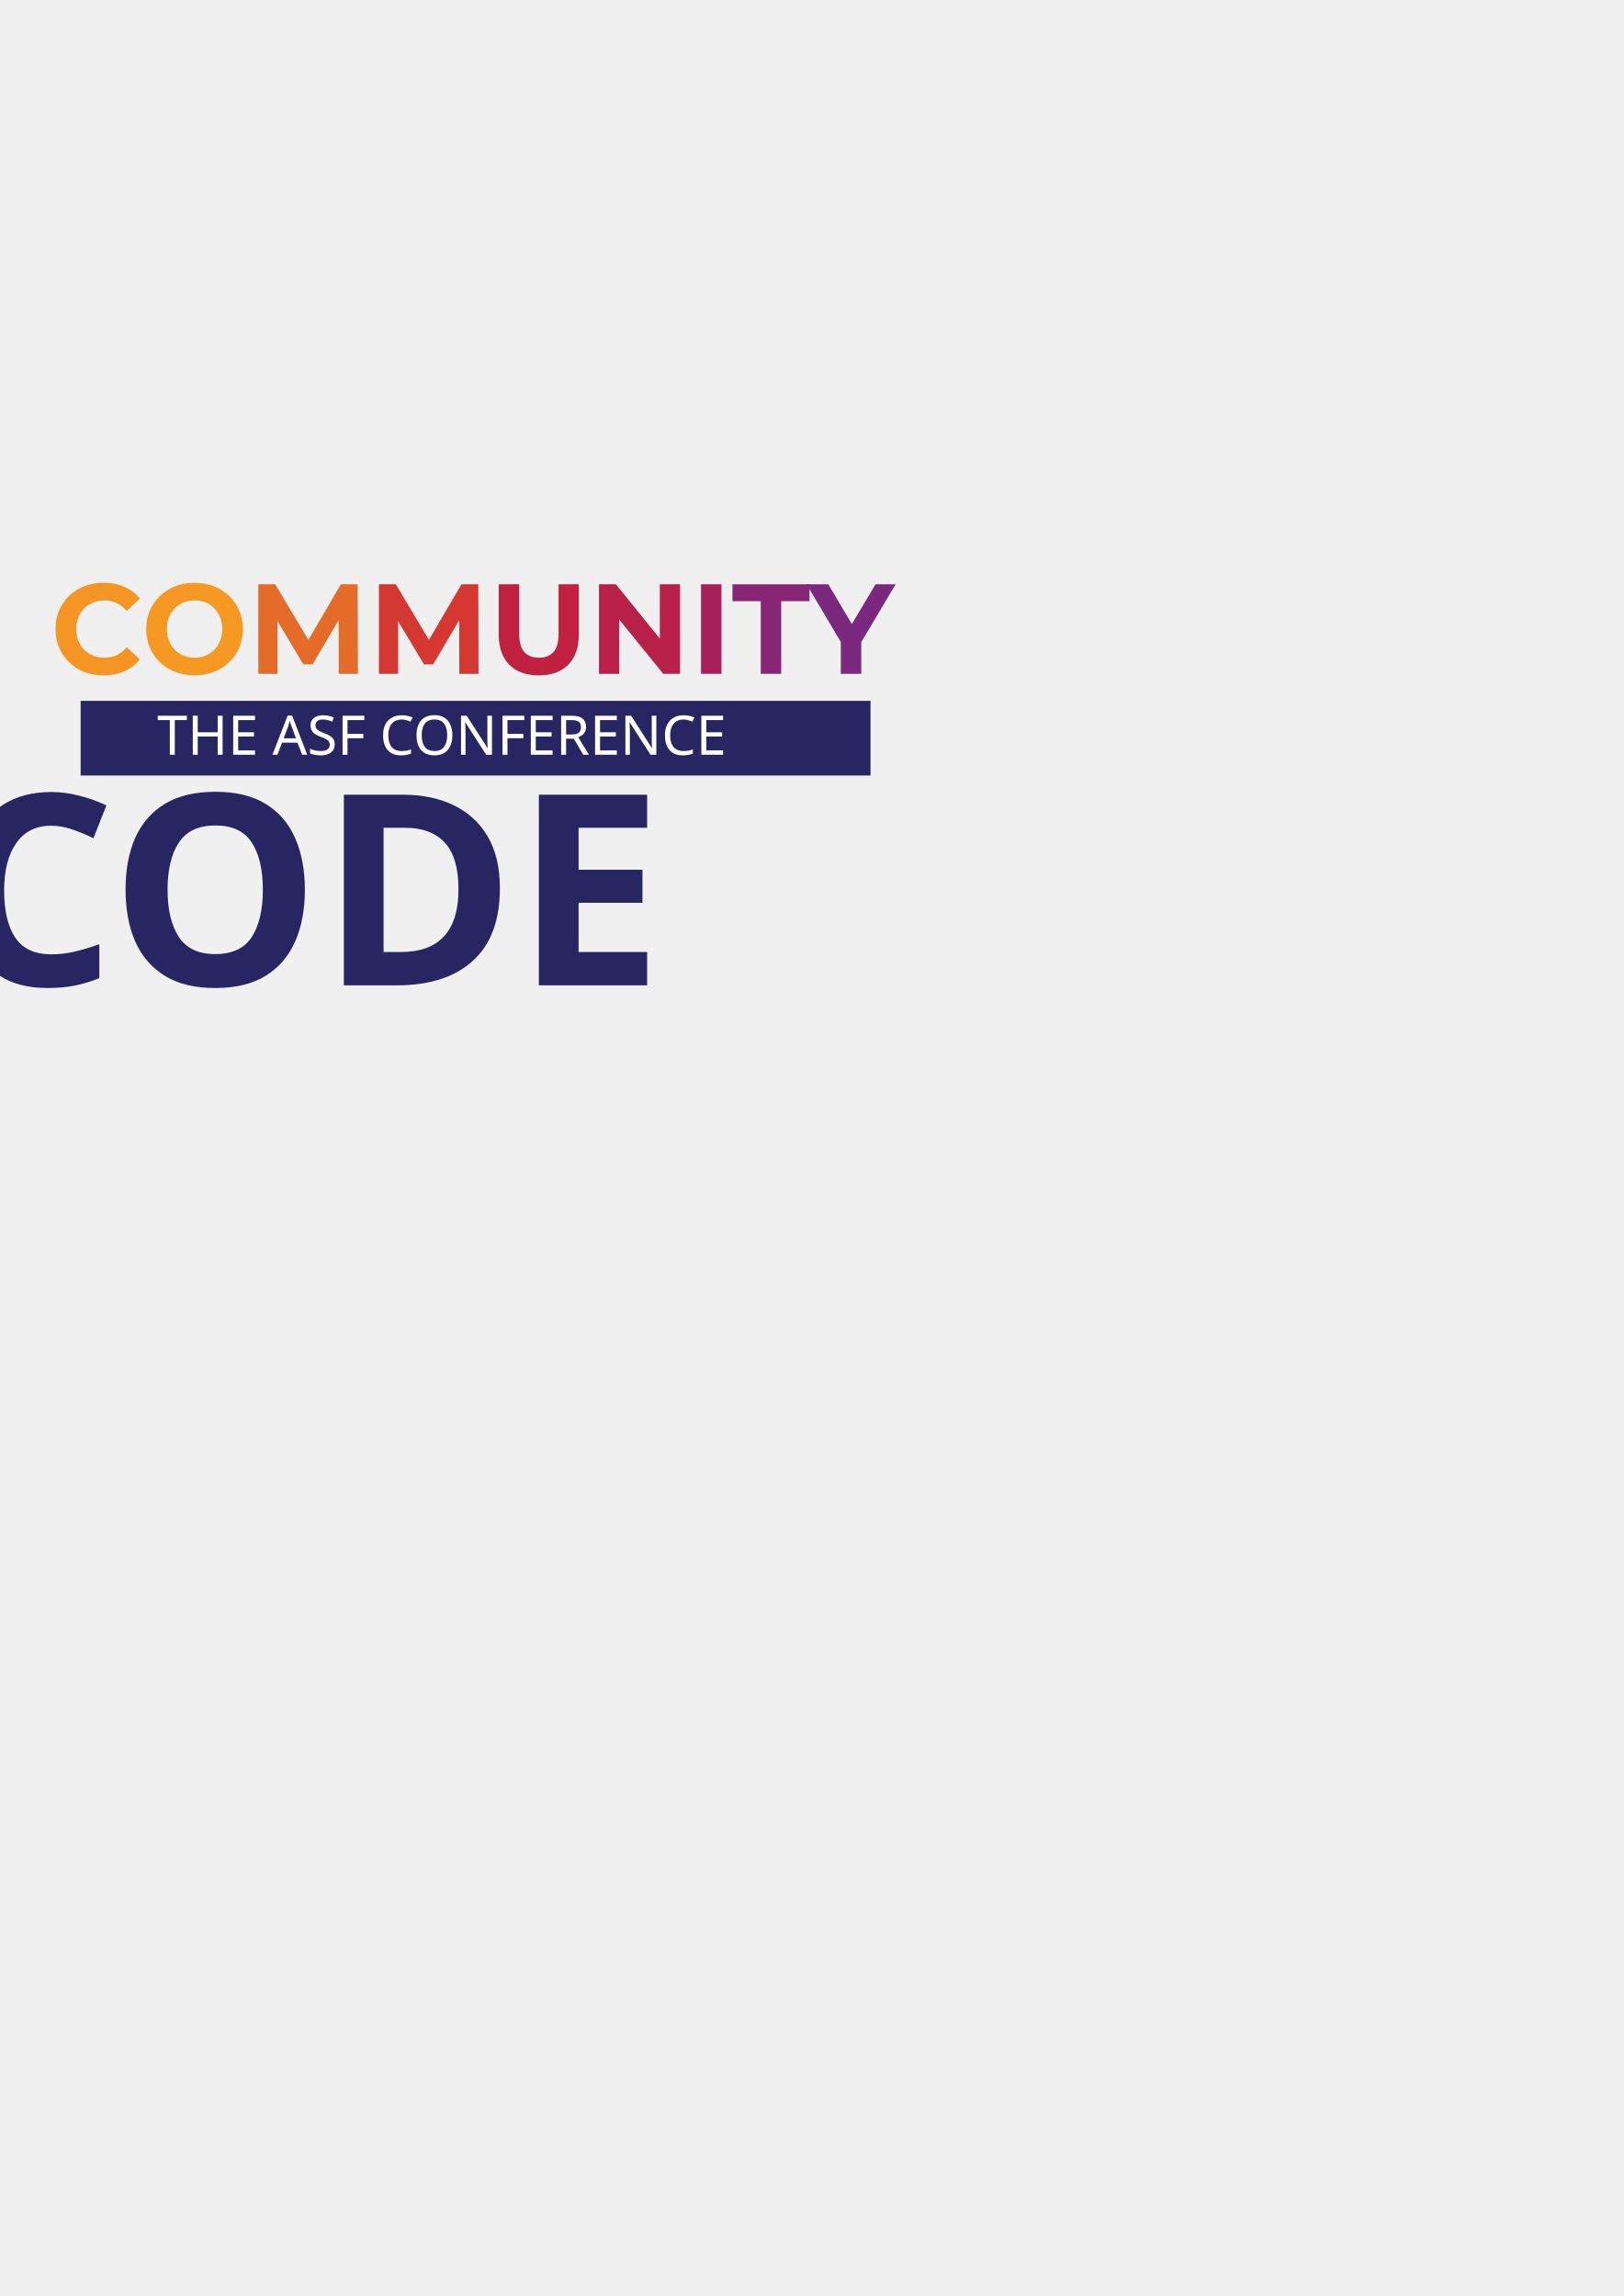
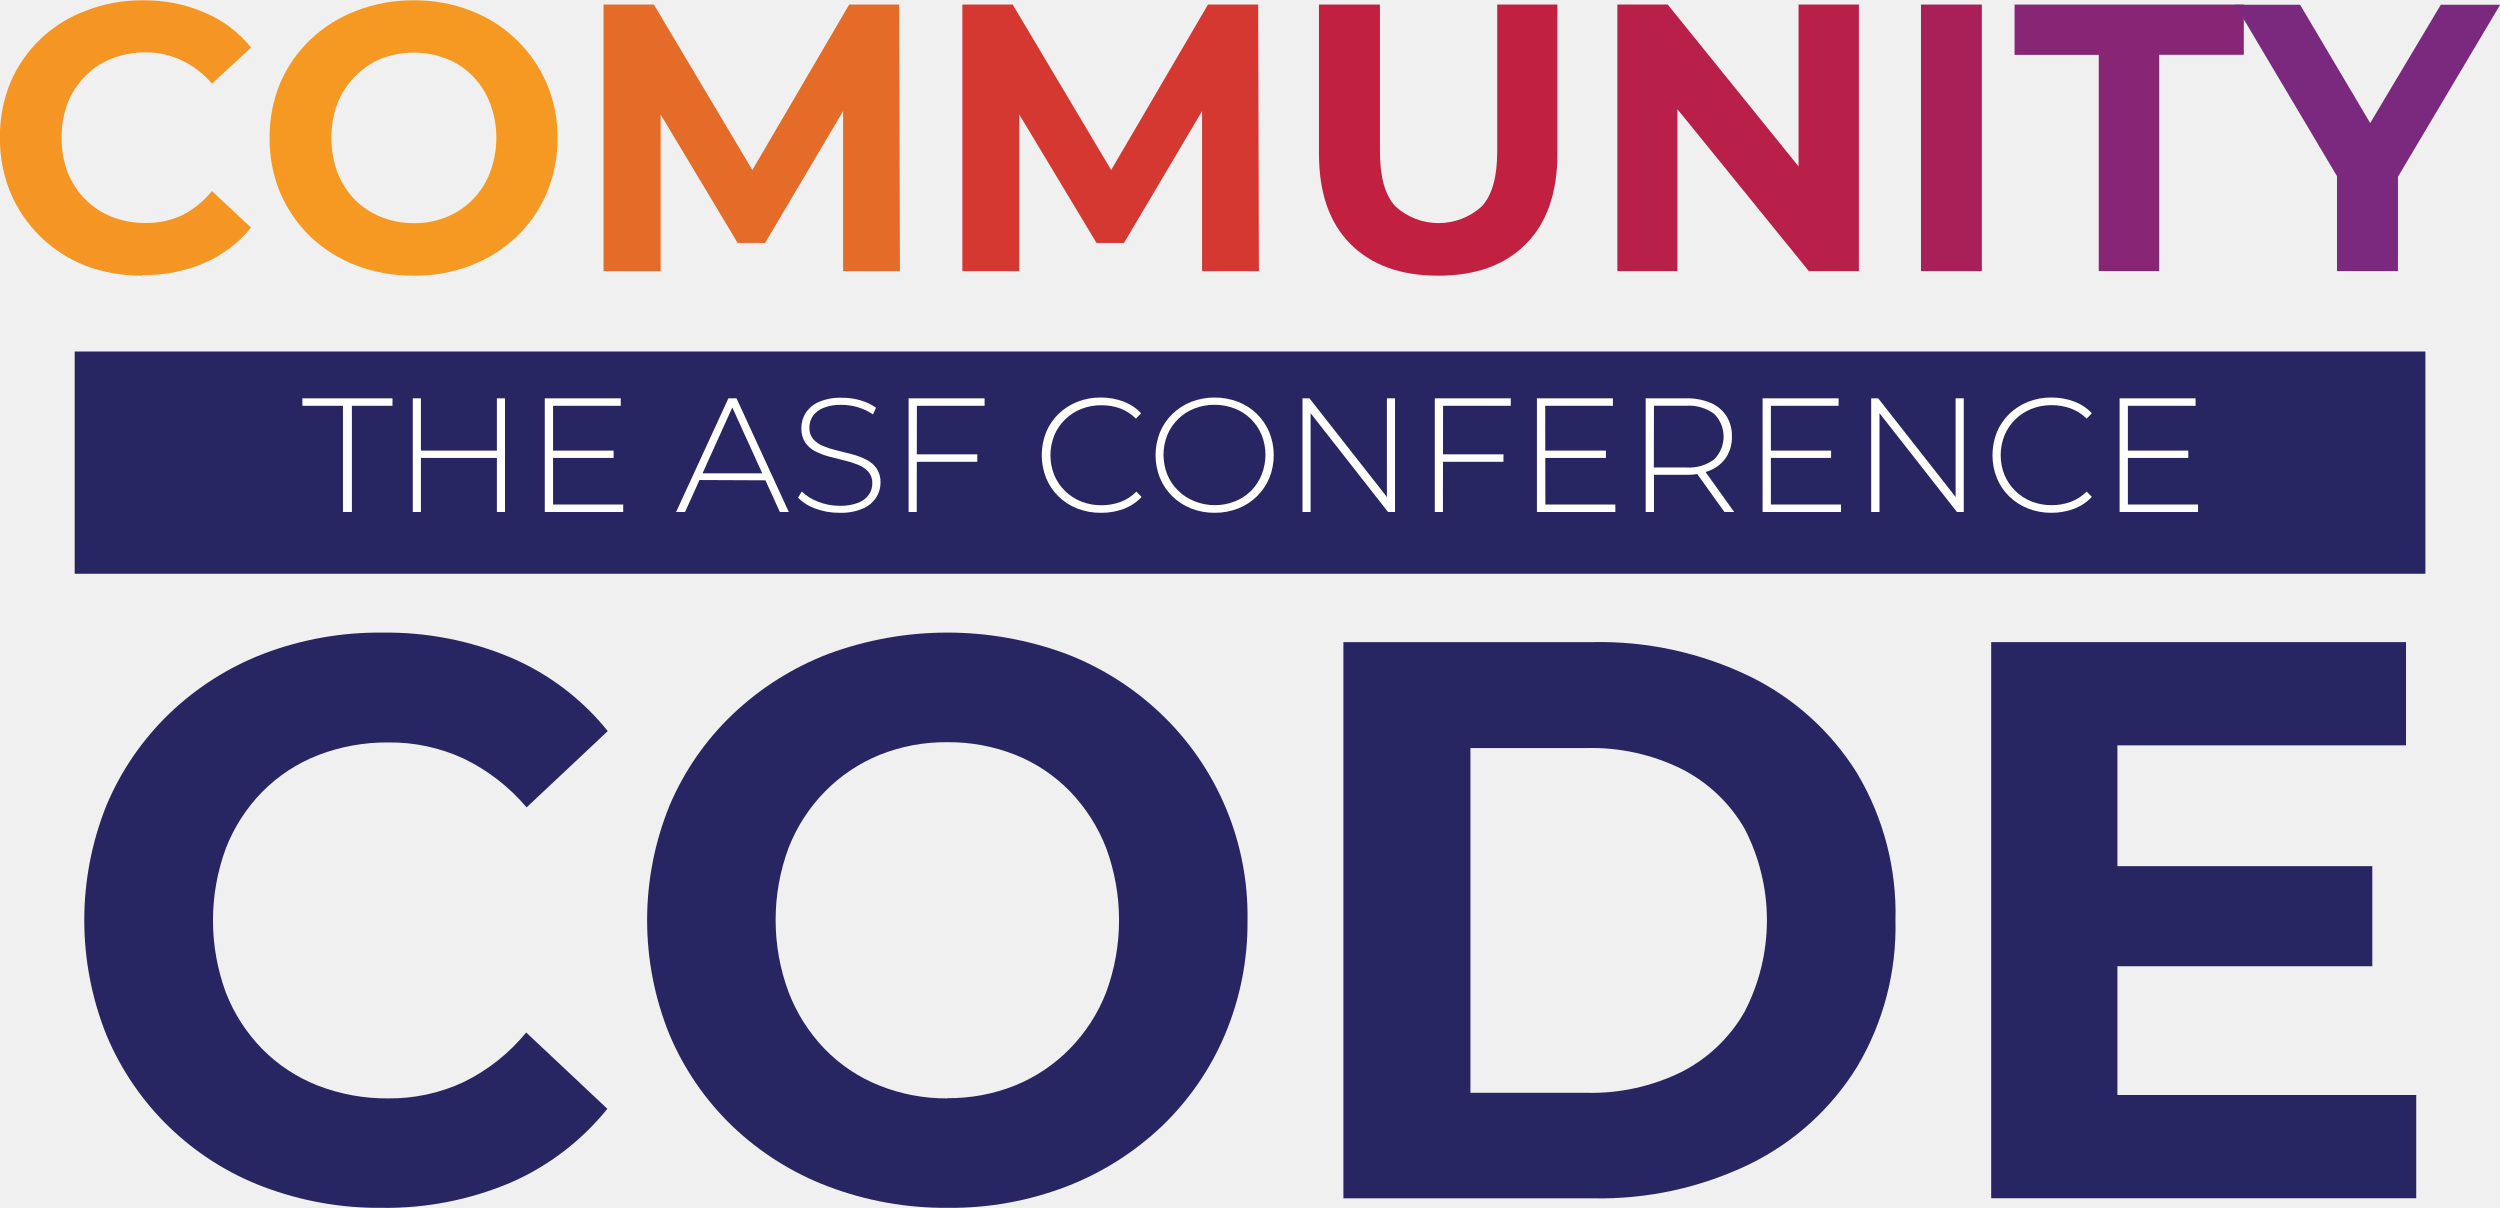
- <svg xmlns="http://www.w3.org/2000/svg" width="210mm" height="297mm" viewBox="0 0 210 297" version="1.1" id="svg5">
-   <defs id="defs2">
-     <linearGradient id="paint0_linear" x1="67.799" y1="16.09" x2="104.897" y2="5.775" gradientUnits="userSpaceOnUse">
-       <stop stop-color="#F69923" id="stop4946" />
-       <stop offset="0.312" stop-color="#F79A23" id="stop4948" />
-       <stop offset="0.838" stop-color="#E97826" id="stop4950" />
-     </linearGradient>
-     <clipPath clipPathUnits="userSpaceOnUse" id="clipPath6091">
-       <g id="g6095">
-         <rect width="437" height="177.24" fill="#ffffff" id="rect6093" x="1" y="1" />
-       </g>
-     </clipPath>
-     <clipPath clipPathUnits="userSpaceOnUse" id="clipPath6085">
-       <g id="g6089">
-         <rect width="437" height="177.24" fill="#ffffff" id="rect6087" x="1" y="1" />
-       </g>
-     </clipPath>
-     <clipPath clipPathUnits="userSpaceOnUse" id="clipPath6079">
-       <g id="g6083">
-         <rect width="437" height="177.24" fill="#ffffff" id="rect6081" x="1" y="1" />
-       </g>
-     </clipPath>
-     <clipPath clipPathUnits="userSpaceOnUse" id="clipPath6073">
-       <g id="g6077">
-         <rect width="437" height="177.24" fill="#ffffff" id="rect6075" x="1" y="1" />
-       </g>
-     </clipPath>
-     <clipPath clipPathUnits="userSpaceOnUse" id="clipPath6067">
-       <g id="g6071">
-         <rect width="437" height="177.24" fill="#ffffff" id="rect6069" x="1" y="1" />
-       </g>
-     </clipPath>
-     <linearGradient id="paint1_linear" x1="-13.402" y1="182.587" x2="62.053" y2="20.77" gradientUnits="userSpaceOnUse">
-       <stop offset="0.323" stop-color="#9E2064" id="stop4953" />
-       <stop offset="0.63" stop-color="#C92037" id="stop4955" />
-       <stop offset="0.751" stop-color="#CD2335" id="stop4957" />
-       <stop offset="1" stop-color="#E97826" id="stop4959" />
-     </linearGradient>
-     <clipPath clipPathUnits="userSpaceOnUse" id="clipPath6061">
-       <g id="g6065">
-         <rect width="437" height="177.24" fill="#ffffff" id="rect6063" x="1" y="1" />
-       </g>
-     </clipPath>
-     <linearGradient id="paint2_linear" x1="11.937" y1="170.622" x2="56.901" y2="74.194" gradientUnits="userSpaceOnUse">
-       <stop stop-color="#282662" id="stop4962" />
-       <stop offset="0.095" stop-color="#662E8D" id="stop4964" />
-       <stop offset="0.788" stop-color="#9F2064" id="stop4966" />
-       <stop offset="0.949" stop-color="#CD2032" id="stop4968" />
-     </linearGradient>
-     <clipPath clipPathUnits="userSpaceOnUse" id="clipPath6055">
-       <g id="g6059">
-         <rect width="437" height="177.24" fill="#ffffff" id="rect6057" x="1" y="1" />
-       </g>
-     </clipPath>
-     <linearGradient id="paint3_linear" x1="-10.671" y1="172.796" x2="64.783" y2="10.978" gradientUnits="userSpaceOnUse">
-       <stop offset="0.323" stop-color="#9E2064" id="stop4971" />
-       <stop offset="0.63" stop-color="#C92037" id="stop4973" />
-       <stop offset="0.751" stop-color="#CD2335" id="stop4975" />
-       <stop offset="1" stop-color="#E97826" id="stop4977" />
-     </linearGradient>
-     <clipPath clipPathUnits="userSpaceOnUse" id="clipPath6049">
-       <g id="g6053">
-         <rect width="437" height="177.24" fill="#ffffff" id="rect6051" x="1" y="1" />
-       </g>
-     </clipPath>
-     <linearGradient id="paint4_linear" x1="-2.979" y1="162.015" x2="36.674" y2="76.975" gradientUnits="userSpaceOnUse">
-       <stop stop-color="#282662" id="stop4980" />
-       <stop offset="0.095" stop-color="#662E8D" id="stop4982" />
-       <stop offset="0.788" stop-color="#9F2064" id="stop4984" />
-       <stop offset="0.949" stop-color="#CD2032" id="stop4986" />
-     </linearGradient>
-     <clipPath clipPathUnits="userSpaceOnUse" id="clipPath6043">
-       <g id="g6047">
-         <rect width="437" height="177.24" fill="#ffffff" id="rect6045" x="1" y="1" />
-       </g>
-     </clipPath>
-     <linearGradient id="paint5_linear" x1="6.076" y1="180.605" x2="81.531" y2="18.788" gradientUnits="userSpaceOnUse">
-       <stop offset="0.323" stop-color="#9E2064" id="stop4989" />
-       <stop offset="0.63" stop-color="#C92037" id="stop4991" />
-       <stop offset="0.751" stop-color="#CD2335" id="stop4993" />
-       <stop offset="1" stop-color="#E97826" id="stop4995" />
-     </linearGradient>
-     <clipPath clipPathUnits="userSpaceOnUse" id="clipPath6037">
-       <g id="g6041">
-         <rect width="437" height="177.24" fill="#ffffff" id="rect6039" x="1" y="1" />
-       </g>
-     </clipPath>
-     <linearGradient id="paint6_linear" x1="0.564" y1="190.255" x2="76.018" y2="28.438" gradientUnits="userSpaceOnUse">
-       <stop offset="0.323" stop-color="#9E2064" id="stop4998" />
-       <stop offset="0.63" stop-color="#C92037" id="stop5000" />
-       <stop offset="0.751" stop-color="#CD2335" id="stop5002" />
-       <stop offset="1" stop-color="#E97826" id="stop5004" />
-     </linearGradient>
-     <clipPath clipPathUnits="userSpaceOnUse" id="clipPath6031">
-       <g id="g6035">
-         <rect width="437" height="177.24" fill="#ffffff" id="rect6033" x="1" y="1" />
-       </g>
-     </clipPath>
-     <clipPath clipPathUnits="userSpaceOnUse" id="clipPath6025">
-       <g id="g6029">
-         <rect width="437" height="177.24" fill="#ffffff" id="rect6027" x="1" y="1" />
-       </g>
-     </clipPath>
-     <clipPath clipPathUnits="userSpaceOnUse" id="clipPath6019">
-       <g id="g6023">
-         <rect width="437" height="177.24" fill="#ffffff" id="rect6021" x="1" y="1" />
-       </g>
-     </clipPath>
-     <linearGradient id="paint7_linear" x1="11.058" y1="182.928" x2="86.513" y2="21.11" gradientUnits="userSpaceOnUse">
-       <stop offset="0.323" stop-color="#9E2064" id="stop5007" />
-       <stop offset="0.63" stop-color="#C92037" id="stop5009" />
-       <stop offset="0.751" stop-color="#CD2335" id="stop5011" />
-       <stop offset="1" stop-color="#E97826" id="stop5013" />
-     </linearGradient>
-     <clipPath clipPathUnits="userSpaceOnUse" id="clipPath6013">
-       <g id="g6017">
-         <rect width="437" height="177.24" fill="#ffffff" id="rect6015" x="1" y="1" />
-       </g>
-     </clipPath>
-     <clipPath clipPathUnits="userSpaceOnUse" id="clipPath6007">
-       <g id="g6011">
-         <rect width="437" height="177.24" fill="#ffffff" id="rect6009" x="1" y="1" />
-       </g>
-     </clipPath>
-     <clipPath clipPathUnits="userSpaceOnUse" id="clipPath6001">
-       <g id="g6005">
-         <rect width="437" height="177.24" fill="#ffffff" id="rect6003" x="1" y="1" />
-       </g>
-     </clipPath>
-     <linearGradient id="paint8_linear" x1="10.373" y1="182.923" x2="86.014" y2="20.725" gradientUnits="userSpaceOnUse">
-       <stop offset="0.323" stop-color="#9E2064" id="stop5016" />
-       <stop offset="0.63" stop-color="#C92037" id="stop5018" />
-       <stop offset="0.751" stop-color="#CD2335" id="stop5020" />
-       <stop offset="1" stop-color="#E97826" id="stop5022" />
-     </linearGradient>
-     <clipPath clipPathUnits="userSpaceOnUse" id="clipPath5995">
-       <g id="g5999">
-         <rect width="437" height="177.24" fill="#ffffff" id="rect5997" x="1" y="1" />
-       </g>
-     </clipPath>
-   </defs>
-   <g id="layer1">
-     <g aria-label="COMMUNITY" transform="matrix(0.9143633,0,0,0.9265448,-0.3444692,14.71717)" id="text265" style="font-weight:600;font-size:17.86px;line-height:1;font-family:Montserrat;-inkscape-font-specification:'Montserrat Semi-Bold';text-align:center;text-anchor:middle;fill:#803300;stroke-width:1.339">
-       <path d="m 15.003,78.406 q -1.447,0 -2.697,-0.464 Q 11.074,77.459 10.163,76.584 9.252,75.709 8.735,74.53 8.234,73.352 8.234,71.941 q 0,-1.411 0.5,-2.59 0.518,-1.179 1.429,-2.054 0.929,-0.875 2.161,-1.339 1.232,-0.482 2.697,-0.482 1.625,0 2.929,0.572 1.322,0.554 2.215,1.643 l -1.857,1.715 q -0.643,-0.732 -1.429,-1.089 -0.786,-0.375 -1.715,-0.375 -0.875,0 -1.607,0.286 -0.732,0.286 -1.268,0.822 -0.536,0.536 -0.839,1.268 -0.286,0.732 -0.286,1.625 0,0.893 0.286,1.625 0.304,0.732 0.839,1.268 0.536,0.536 1.268,0.822 0.732,0.286 1.607,0.286 0.929,0 1.715,-0.357 0.786,-0.375 1.429,-1.125 l 1.857,1.715 q -0.893,1.089 -2.215,1.661 -1.304,0.572 -2.947,0.572 z" style="font-weight:bold;-inkscape-font-specification:'Montserrat Bold';fill:#f59524;fill-opacity:1" id="path9804" />
-       <path d="m 27.916,78.406 q -1.482,0 -2.75,-0.482 -1.25,-0.482 -2.179,-1.357 -0.911,-0.875 -1.429,-2.054 -0.5,-1.179 -0.5,-2.572 0,-1.393 0.5,-2.572 0.518,-1.179 1.447,-2.054 0.929,-0.875 2.179,-1.357 1.25,-0.482 2.715,-0.482 1.482,0 2.715,0.482 1.25,0.482 2.161,1.357 0.929,0.875 1.447,2.054 0.518,1.161 0.518,2.572 0,1.393 -0.518,2.59 -0.518,1.179 -1.447,2.054 -0.911,0.857 -2.161,1.339 -1.232,0.482 -2.697,0.482 z m -0.018,-2.465 q 0.839,0 1.536,-0.286 0.714,-0.286 1.25,-0.822 0.536,-0.536 0.822,-1.268 0.304,-0.732 0.304,-1.625 0,-0.893 -0.304,-1.625 -0.286,-0.732 -0.822,-1.268 -0.518,-0.536 -1.232,-0.822 -0.714,-0.286 -1.554,-0.286 -0.839,0 -1.554,0.286 -0.697,0.286 -1.232,0.822 -0.536,0.536 -0.839,1.268 -0.286,0.732 -0.286,1.625 0,0.875 0.286,1.625 0.304,0.732 0.822,1.268 0.536,0.536 1.25,0.822 0.714,0.286 1.554,0.286 z" style="font-weight:bold;-inkscape-font-specification:'Montserrat Bold';fill:#f69923;fill-opacity:1" id="path9806" />
-       <path d="M 36.917,78.192 V 65.69 h 2.393 l 5.322,8.823 h -1.268 l 5.233,-8.823 h 2.375 l 0.036,12.502 H 48.294 l -0.018,-8.341 h 0.5 l -4.179,7.019 h -1.304 l -4.269,-7.019 h 0.607 v 8.341 z" style="font-weight:bold;-inkscape-font-specification:'Montserrat Bold';fill:#e56b29;fill-opacity:1" id="path9808" />
-       <path d="M 53.974,78.192 V 65.69 h 2.393 l 5.322,8.823 H 60.421 L 65.654,65.69 h 2.375 l 0.036,12.502 h -2.715 l -0.018,-8.341 h 0.5 l -4.179,7.019 H 60.35 l -4.269,-7.019 h 0.607 v 8.341 z" style="font-weight:bold;-inkscape-font-specification:'Montserrat Bold';fill:#d43831;fill-opacity:1" id="path9810" />
-       <path d="m 76.584,78.406 q -2.661,0 -4.161,-1.482 -1.5,-1.482 -1.5,-4.233 V 65.69 h 2.893 v 6.894 q 0,1.786 0.732,2.572 0.732,0.786 2.054,0.786 1.322,0 2.054,-0.786 0.732,-0.786 0.732,-2.572 V 65.69 h 2.858 v 7.001 q 0,2.75 -1.5,4.233 -1.5,1.482 -4.161,1.482 z" style="font-weight:bold;-inkscape-font-specification:'Montserrat Bold';fill:#c12040;fill-opacity:1" id="path9812" />
-       <path d="M 85.103,78.192 V 65.69 h 2.393 l 7.376,9.001 h -1.161 v -9.001 h 2.858 v 12.502 h -2.375 l -7.394,-9.001 h 1.161 v 9.001 z" style="font-weight:bold;-inkscape-font-specification:'Montserrat Bold';fill:#b82049;fill-opacity:1" id="path9814" />
-       <path d="M 99.534,78.192 V 65.69 h 2.893 v 12.502 z" style="font-weight:bold;-inkscape-font-specification:'Montserrat Bold';fill:#a92059;fill-opacity:1" id="path9816" />
-       <path d="M 107.982,78.192 V 68.047 h -4.001 V 65.69 h 10.895 v 2.358 h -4.001 V 78.192 Z" style="font-weight:bold;-inkscape-font-specification:'Montserrat Bold';fill:#882675;fill-opacity:1" id="path9818" />
-       <path d="m 119.305,78.192 v -5.108 l 0.661,1.75 -5.501,-9.144 h 3.072 l 4.215,7.019 h -1.768 l 4.233,-7.019 h 2.84 l -5.501,9.144 0.643,-1.75 v 5.108 z" style="font-weight:bold;-inkscape-font-specification:'Montserrat Bold';fill:#7a297f;fill-opacity:1" id="path9820" />
-       <text xml:space="preserve" style="font-style:normal;font-variant:normal;font-weight:bold;font-stretch:normal;font-size:3.528px;line-height:1;font-family:Montserrat;-inkscape-font-specification:'Montserrat Bold';text-align:center;text-anchor:middle;fill:#c12040;fill-opacity:1;stroke:none;stroke-width:0.354" x="33.664" y="96.273" id="text17122" transform="scale(1.093657,0.9143633)">
-         <tspan id="tspan17120" style="fill:#ffffff;stroke-width:0.354" x="33.664" y="96.273">THE ASF CONFERENCE</tspan>
-       </text>
-     </g>
-     <text xml:space="preserve" style="font-style:normal;font-variant:normal;font-weight:600;font-stretch:normal;font-size:34.305px;line-height:1;font-family:Montserrat;-inkscape-font-specification:'Montserrat Semi-Bold';text-align:center;text-anchor:middle;fill:#282662;fill-opacity:1;stroke:none;stroke-width:2.573" x="62.029" y="126.633" id="text368" transform="scale(0.993517,1.006525)">
-       <tspan id="tspan366" style="font-style:normal;font-variant:normal;font-weight:bold;font-stretch:normal;font-family:Montserrat;-inkscape-font-specification:'Montserrat Bold';fill:#282662;fill-opacity:1;stroke:none;stroke-width:2.573" x="62.029" y="126.633">CODE</tspan>
-     </text>
-     <rect style="fill:#282662;fill-opacity:1;stroke:none;stroke-width:0.359" id="rect689" width="102.156" height="9.658" x="10.43" y="90.658" />
-     <text xml:space="preserve" style="font-style:normal;font-variant:normal;font-weight:bold;font-stretch:normal;font-size:7.056px;line-height:1;font-family:Montserrat;-inkscape-font-specification:'Montserrat Bold';text-align:center;text-anchor:middle;fill:#ffffff;fill-opacity:1;stroke:none;stroke-width:0.265" x="61.72" y="97.632" id="text17280">
-       <tspan id="tspan17278" style="font-style:normal;font-variant:normal;font-weight:300;font-stretch:normal;font-size:7.056px;font-family:Montserrat;-inkscape-font-specification:'Montserrat Light';stroke-width:0.265" x="61.72" y="97.632">THE ASF CONFERENCE</tspan>
-     </text>
+ <svg xmlns="http://www.w3.org/2000/svg" id="Community_Over_Code" data-name="Community Over Code" viewBox="0 0 307.97 148.79">
+   <g id="CODE" style="isolation: isolate">
+     <path d="M57,161.48a40,40,0,0,1-14.54-2.59,34,34,0,0,1-19.32-18.65,38,38,0,0,1,0-28.38,33.94,33.94,0,0,1,7.73-11.26,34.75,34.75,0,0,1,11.64-7.39,39.92,39.92,0,0,1,14.59-2.59A39.51,39.51,0,0,1,72.95,93.7a31,31,0,0,1,11.93,9.05l-10,9.4a23.56,23.56,0,0,0-7.73-6,21.47,21.47,0,0,0-9.27-2,23.47,23.47,0,0,0-8.69,1.57,19.68,19.68,0,0,0-6.86,4.5,20.6,20.6,0,0,0-4.49,6.95,25.68,25.68,0,0,0,0,17.81,20.58,20.58,0,0,0,4.49,6.95,19.66,19.66,0,0,0,6.86,4.5A23.44,23.44,0,0,0,57.83,148a21.45,21.45,0,0,0,9.27-2,23,23,0,0,0,7.73-6.12l10,9.4a31.44,31.44,0,0,1-11.93,9.1A39.23,39.23,0,0,1,57,161.48Z" transform="translate(-10.01 -12.69)" style="fill: #282662" />
+     <path d="M126.81,161.48A40.65,40.65,0,0,1,112,158.84a35,35,0,0,1-11.79-7.44,33.93,33.93,0,0,1-7.73-11.26,37.45,37.45,0,0,1,0-28.19,33.61,33.61,0,0,1,7.78-11.26A35.68,35.68,0,0,1,112,93.26a42.26,42.26,0,0,1,29.42,0,35.29,35.29,0,0,1,11.69,7.44,34.37,34.37,0,0,1,10.58,25.35,35.4,35.4,0,0,1-2.8,14.14,33.9,33.9,0,0,1-7.78,11.26,35.64,35.64,0,0,1-11.69,7.39A39.62,39.62,0,0,1,126.81,161.48Zm-.1-13.51a21.8,21.8,0,0,0,8.36-1.57,20,20,0,0,0,6.71-4.5,20.58,20.58,0,0,0,4.49-6.95,25.68,25.68,0,0,0,0-17.81,21,21,0,0,0-4.44-6.95,19.42,19.42,0,0,0-6.71-4.5,22.2,22.2,0,0,0-8.41-1.57,21.82,21.82,0,0,0-8.36,1.57,20,20,0,0,0-6.71,4.5,20.6,20.6,0,0,0-4.49,6.95,25.55,25.55,0,0,0,0,17.76,20.85,20.85,0,0,0,4.44,7,19.37,19.37,0,0,0,6.71,4.5A22.15,22.15,0,0,0,126.71,148Z" transform="translate(-10.01 -12.69)" style="fill: #282662" />
+     <path d="M175.5,160.31V91.79h30.72a42.41,42.41,0,0,1,19.42,4.26,32.24,32.24,0,0,1,13.14,11.89,33.68,33.68,0,0,1,4.73,18.11,33.74,33.74,0,0,1-4.73,18.06,32.11,32.11,0,0,1-13.14,11.94,42.41,42.41,0,0,1-19.42,4.26Zm15.65-13h14.3a25.07,25.07,0,0,0,11.74-2.59,18.67,18.67,0,0,0,7.73-7.39,24.48,24.48,0,0,0,0-22.56,18.77,18.77,0,0,0-7.73-7.34,25.08,25.08,0,0,0-11.74-2.59h-14.3Z" transform="translate(-10.01 -12.69)" style="fill: #282662" />
+     <path d="M270.85,147.58h36.81v12.72H255.3V91.79H306.4v12.72H270.85Zm-1.16-28.19h32.56v12.33H269.69Z" transform="translate(-10.01 -12.69)" style="fill: #282662" />
+   </g>
+   <rect id="rectangle" x="9.2" y="43.3" width="289.58" height="27.38" style="fill: #282662" />
+   <g id="THE_ASF_CONFERENCE" data-name="THE ASF CONFERENCE" style="isolation: isolate">
+     <path d="M52.26,75.76V62.68h-5v-.92h11.1v.92h-5V75.76Z" transform="translate(-10.01 -12.69)" style="fill: #fff" />
+     <path d="M61.86,75.76h-1v-14h1Zm9.48-6.66h-9.6v-.9h9.6Zm-.12-7.34h1v14h-1Z" transform="translate(-10.01 -12.69)" style="fill: #fff" />
+     <path d="M78.14,74.84h8.64v.92H77.12v-14h9.36v.92H78.14ZM78,68.2H85.6v.9H78Z" transform="translate(-10.01 -12.69)" style="fill: #fff" />
+     <path d="M93.3,75.76l6.44-14h1l6.44,14h-1.1L100,62.4h.44L94.4,75.76Zm2.36-3.94L96,71h8.38l.34.86Z" transform="translate(-10.01 -12.69)" style="fill: #fff" />
+     <path d="M113.42,75.86a8.21,8.21,0,0,1-3-.53A5.46,5.46,0,0,1,108.32,74l.46-.76a5.72,5.72,0,0,0,2,1.25,7,7,0,0,0,2.65.51,6,6,0,0,0,2.29-.37,2.91,2.91,0,0,0,1.32-1,2.37,2.37,0,0,0,.43-1.38,2.09,2.09,0,0,0-.48-1.44,3.36,3.36,0,0,0-1.26-.86,11.61,11.61,0,0,0-1.7-.54l-1.86-.47a8.56,8.56,0,0,1-1.72-.65,3.31,3.31,0,0,1-1.25-1.09,3.12,3.12,0,0,1-.47-1.79,3.43,3.43,0,0,1,.52-1.84,3.69,3.69,0,0,1,1.62-1.36,6.61,6.61,0,0,1,2.82-.52A7.91,7.91,0,0,1,116,62a6.41,6.41,0,0,1,1.93.92l-.38.82a6.55,6.55,0,0,0-1.89-.89,7.08,7.08,0,0,0-2-.29,5.62,5.62,0,0,0-2.22.38,2.88,2.88,0,0,0-1.3,1,2.49,2.49,0,0,0-.42,1.41,2.11,2.11,0,0,0,.47,1.44,3.26,3.26,0,0,0,1.25.86,11.3,11.3,0,0,0,1.72.54q.94.22,1.86.47a8.74,8.74,0,0,1,1.7.65A3.43,3.43,0,0,1,118,70.4a3,3,0,0,1,.48,1.76,3.35,3.35,0,0,1-.54,1.83,3.73,3.73,0,0,1-1.65,1.36A6.85,6.85,0,0,1,113.42,75.86Z" transform="translate(-10.01 -12.69)" style="fill: #fff" />
+     <path d="M122.94,75.76h-1v-14h9.36v.92h-8.34Zm-.12-7.1h7.58v.92h-7.58Z" transform="translate(-10.01 -12.69)" style="fill: #fff" />
+     <path d="M145.6,75.86a7.73,7.73,0,0,1-2.89-.53,6.91,6.91,0,0,1-2.31-1.49,6.77,6.77,0,0,1-1.52-2.25,7.69,7.69,0,0,1,0-5.66,6.71,6.71,0,0,1,1.53-2.25,7.06,7.06,0,0,1,2.31-1.49,7.65,7.65,0,0,1,2.88-.53,7.88,7.88,0,0,1,2.77.48,5.73,5.73,0,0,1,2.21,1.46l-.64.66A5.48,5.48,0,0,0,148,63a6.81,6.81,0,0,0-2.31-.39,6.65,6.65,0,0,0-2.49.46,6,6,0,0,0-3.32,3.26,6.57,6.57,0,0,0,0,4.88,6,6,0,0,0,3.32,3.26,6.64,6.64,0,0,0,2.49.46,6.81,6.81,0,0,0,2.31-.39,5.36,5.36,0,0,0,2-1.29l.64.66a5.82,5.82,0,0,1-2.21,1.47A7.72,7.72,0,0,1,145.6,75.86Z" transform="translate(-10.01 -12.69)" style="fill: #fff" />
+     <path d="M159.64,75.86a7.73,7.73,0,0,1-2.89-.53,6.94,6.94,0,0,1-2.32-1.5,6.81,6.81,0,0,1-1.53-2.26,7.58,7.58,0,0,1,0-5.62,6.81,6.81,0,0,1,1.53-2.26,6.94,6.94,0,0,1,2.32-1.5,8.14,8.14,0,0,1,5.78,0,6.87,6.87,0,0,1,3.84,3.74,7.55,7.55,0,0,1,0,5.66,6.87,6.87,0,0,1-3.84,3.74A7.73,7.73,0,0,1,159.64,75.86Zm0-.94a6.57,6.57,0,0,0,2.48-.46,5.87,5.87,0,0,0,2-1.3,6.05,6.05,0,0,0,1.31-2,6.59,6.59,0,0,0,0-4.89,6.09,6.09,0,0,0-1.31-1.95,5.88,5.88,0,0,0-2-1.3,6.92,6.92,0,0,0-5,0,6,6,0,0,0-3.31,3.25,6.6,6.6,0,0,0,0,4.89,6,6,0,0,0,3.31,3.26A6.57,6.57,0,0,0,159.64,74.92Z" transform="translate(-10.01 -12.69)" style="fill: #fff" />
+     <path d="M170.46,75.76v-14h.86l10,12.74h-.46V61.76h1v14H181L171,63h.46V75.76Z" transform="translate(-10.01 -12.69)" style="fill: #fff" />
+     <path d="M187.76,75.76h-1v-14h9.36v.92h-8.34Zm-.12-7.1h7.58v.92h-7.58Z" transform="translate(-10.01 -12.69)" style="fill: #fff" />
+     <path d="M200.38,74.84H209v.92h-9.66v-14h9.36v.92h-8.34Zm-.12-6.64h7.58v.9h-7.58Z" transform="translate(-10.01 -12.69)" style="fill: #fff" />
+     <path d="M212.74,75.76v-14h5a7.41,7.41,0,0,1,3,.56,4.34,4.34,0,0,1,1.94,1.61,4.59,4.59,0,0,1,.68,2.55,4.52,4.52,0,0,1-.68,2.51,4.4,4.4,0,0,1-1.94,1.62,7.29,7.29,0,0,1-3,.57H213.3l.46-.48v5.06Zm1-5-.46-.48h4.46a5.15,5.15,0,0,0,3.43-1,3.95,3.95,0,0,0,0-5.61,5.18,5.18,0,0,0-3.43-1H213.3l.46-.5Zm8.7,5-3.64-5.08H220l3.64,5.08Z" transform="translate(-10.01 -12.69)" style="fill: #fff" />
+     <path d="M228.16,74.84h8.64v.92h-9.66v-14h9.36v.92h-8.34ZM228,68.2h7.58v.9H228Z" transform="translate(-10.01 -12.69)" style="fill: #fff" />
+     <path d="M240.52,75.76v-14h.86l10,12.74h-.46V61.76h1v14h-.84L241.08,63h.46V75.76Z" transform="translate(-10.01 -12.69)" style="fill: #fff" />
+     <path d="M262.72,75.86a7.73,7.73,0,0,1-2.89-.53,6.91,6.91,0,0,1-2.31-1.49A6.77,6.77,0,0,1,256,71.59a7.69,7.69,0,0,1,0-5.66,6.71,6.71,0,0,1,1.53-2.25,7.06,7.06,0,0,1,2.31-1.49,7.65,7.65,0,0,1,2.88-.53,7.88,7.88,0,0,1,2.77.48,5.73,5.73,0,0,1,2.21,1.46l-.64.66a5.48,5.48,0,0,0-2-1.27,6.81,6.81,0,0,0-2.31-.39,6.65,6.65,0,0,0-2.49.46,6,6,0,0,0-3.32,3.26,6.57,6.57,0,0,0,0,4.88,6,6,0,0,0,3.32,3.26,6.64,6.64,0,0,0,2.49.46,6.81,6.81,0,0,0,2.31-.39,5.36,5.36,0,0,0,2-1.29l.64.66a5.82,5.82,0,0,1-2.21,1.47A7.72,7.72,0,0,1,262.72,75.86Z" transform="translate(-10.01 -12.69)" style="fill: #fff" />
+     <path d="M272.14,74.84h8.64v.92h-9.66v-14h9.36v.92h-8.34ZM272,68.2h7.58v.9H272Z" transform="translate(-10.01 -12.69)" style="fill: #fff" />
+   </g>
+   <g id="COMMUNITY">
+     <path id="path9804" d="M27.56,46.65a19.68,19.68,0,0,1-7-1.22,16.6,16.6,0,0,1-9.26-9,17.44,17.44,0,0,1-1.3-6.8,17.44,17.44,0,0,1,1.3-6.8A16.22,16.22,0,0,1,20.61,14a18.8,18.8,0,0,1,7-1.27,18.51,18.51,0,0,1,7.59,1.5,14.61,14.61,0,0,1,5.74,4.32L36.12,23a11,11,0,0,0-3.7-2.86,10.07,10.07,0,0,0-4.44-1,11.23,11.23,0,0,0-4.17.75,9.43,9.43,0,0,0-3.29,2.16,10.16,10.16,0,0,0-2.18,3.33,11.79,11.79,0,0,0-.74,4.27,11.79,11.79,0,0,0,.74,4.27,10.16,10.16,0,0,0,2.18,3.33,9.43,9.43,0,0,0,3.29,2.16,11.23,11.23,0,0,0,4.17.75,10.49,10.49,0,0,0,4.44-.94,11.33,11.33,0,0,0,3.7-3l4.81,4.5a15,15,0,0,1-5.74,4.36,18.63,18.63,0,0,1-7.64,1.5Z" transform="translate(-10.01 -12.69)" style="fill: #f59524" />
+     <path id="path9806" d="M61,46.65a19.66,19.66,0,0,1-7.13-1.27,17.09,17.09,0,0,1-5.65-3.56,16.74,16.74,0,0,1-3.7-5.39,17.32,17.32,0,0,1-1.3-6.75,17.32,17.32,0,0,1,1.3-6.75,16.4,16.4,0,0,1,3.75-5.39A17.09,17.09,0,0,1,53.94,14a19.16,19.16,0,0,1,7-1.27A18.93,18.93,0,0,1,68,14a16.58,16.58,0,0,1,5.6,3.56,16.4,16.4,0,0,1,3.75,5.39,16.58,16.58,0,0,1,1.34,6.75,17.13,17.13,0,0,1-1.34,6.8,16.4,16.4,0,0,1-3.75,5.39A17,17,0,0,1,68,45.39,18.8,18.8,0,0,1,61,46.65Zm0-6.47a10.27,10.27,0,0,0,4-.75,9.53,9.53,0,0,0,5.37-5.49,12,12,0,0,0,0-8.54,9.58,9.58,0,0,0-2.13-3.33A9.06,9.06,0,0,0,65,19.92a11.18,11.18,0,0,0-8.05,0,9.65,9.65,0,0,0-3.19,2.16,10.16,10.16,0,0,0-2.18,3.33,11.79,11.79,0,0,0-.74,4.27,12,12,0,0,0,.74,4.27,10.56,10.56,0,0,0,2.13,3.33A9.54,9.54,0,0,0,57,39.43,10.62,10.62,0,0,0,61,40.18Z" transform="translate(-10.01 -12.69)" style="fill: #f69923" />
+     <path id="path9808" d="M84.36,46.09V13.25h6.2l13.79,23.17h-3.29l13.56-23.17h6.16l.09,32.84h-7l0-21.91h1.3L104.26,42.62h-3.38L89.82,24.18h1.57V46.09Z" transform="translate(-10.01 -12.69)" style="fill: #e56b29" />
+     <path id="path9810" d="M128.56,46.09V13.25h6.2l13.79,23.17h-3.29l13.56-23.17H165l.09,32.84h-7l0-21.91h1.3L148.47,42.62h-3.38L134,24.18h1.57V46.09Z" transform="translate(-10.01 -12.69)" style="fill: #d43831" />
+     <path id="path9812" d="M187.17,46.65q-6.9,0-10.79-3.89t-3.89-11.12V13.25H180V31.36q0,4.69,1.9,6.75a7.9,7.9,0,0,0,10.65,0q1.9-2.06,1.9-6.75V13.25h7.41V31.64q0,7.22-3.89,11.12T187.17,46.65Z" transform="translate(-10.01 -12.69)" style="fill: #c12040" />
+     <path id="path9814" d="M209.25,46.09V13.25h6.2L234.57,36.9h-3V13.25H239V46.09h-6.16L213.65,22.45h3V46.09Z" transform="translate(-10.01 -12.69)" style="fill: #b82049" />
+     <path id="path9816" d="M246.65,46.09V13.25h7.5V46.09Z" transform="translate(-10.01 -12.69)" style="fill: #a92059" />
+     <path id="path9818" d="M268.55,46.09V19.45H258.18V13.25h28.24v6.19H276V46.09Z" transform="translate(-10.01 -12.69)" style="fill: #882675" />
+     <path id="path9820" d="M297.9,46.09V32.67l1.71,4.6-14.26-24h8l10.92,18.43h-4.58l11-18.43H318l-14.26,24,1.67-4.6V46.09Z" transform="translate(-10.01 -12.69)" style="fill: #7a297f" />
  </g>
</svg>
